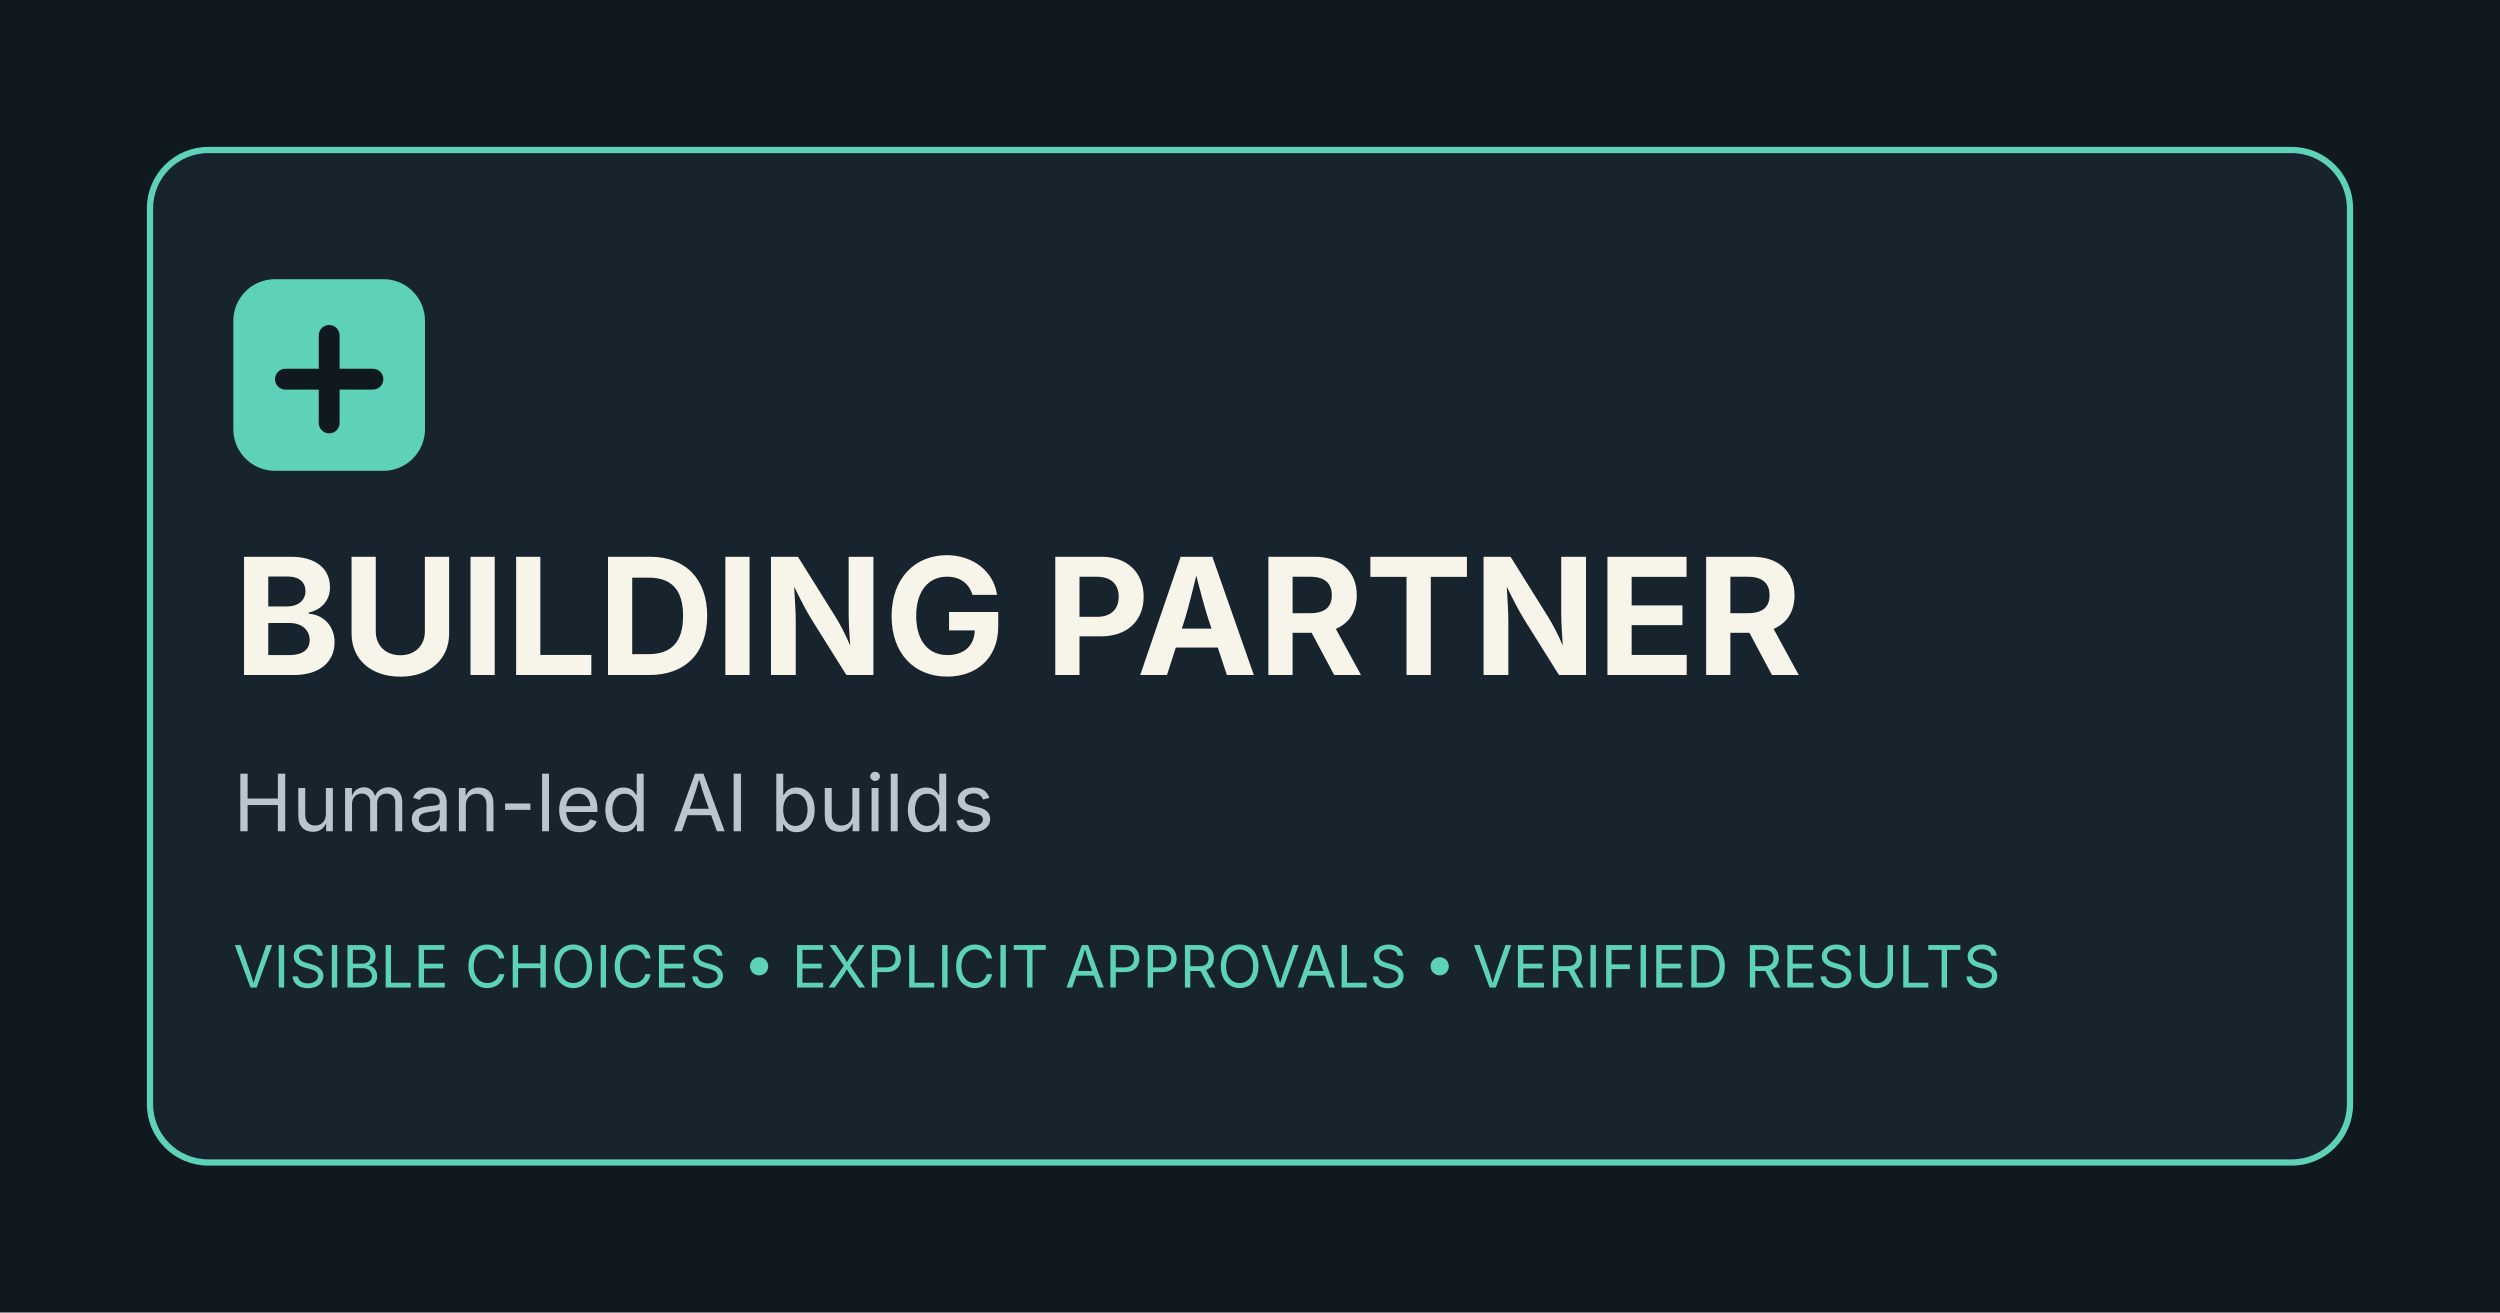
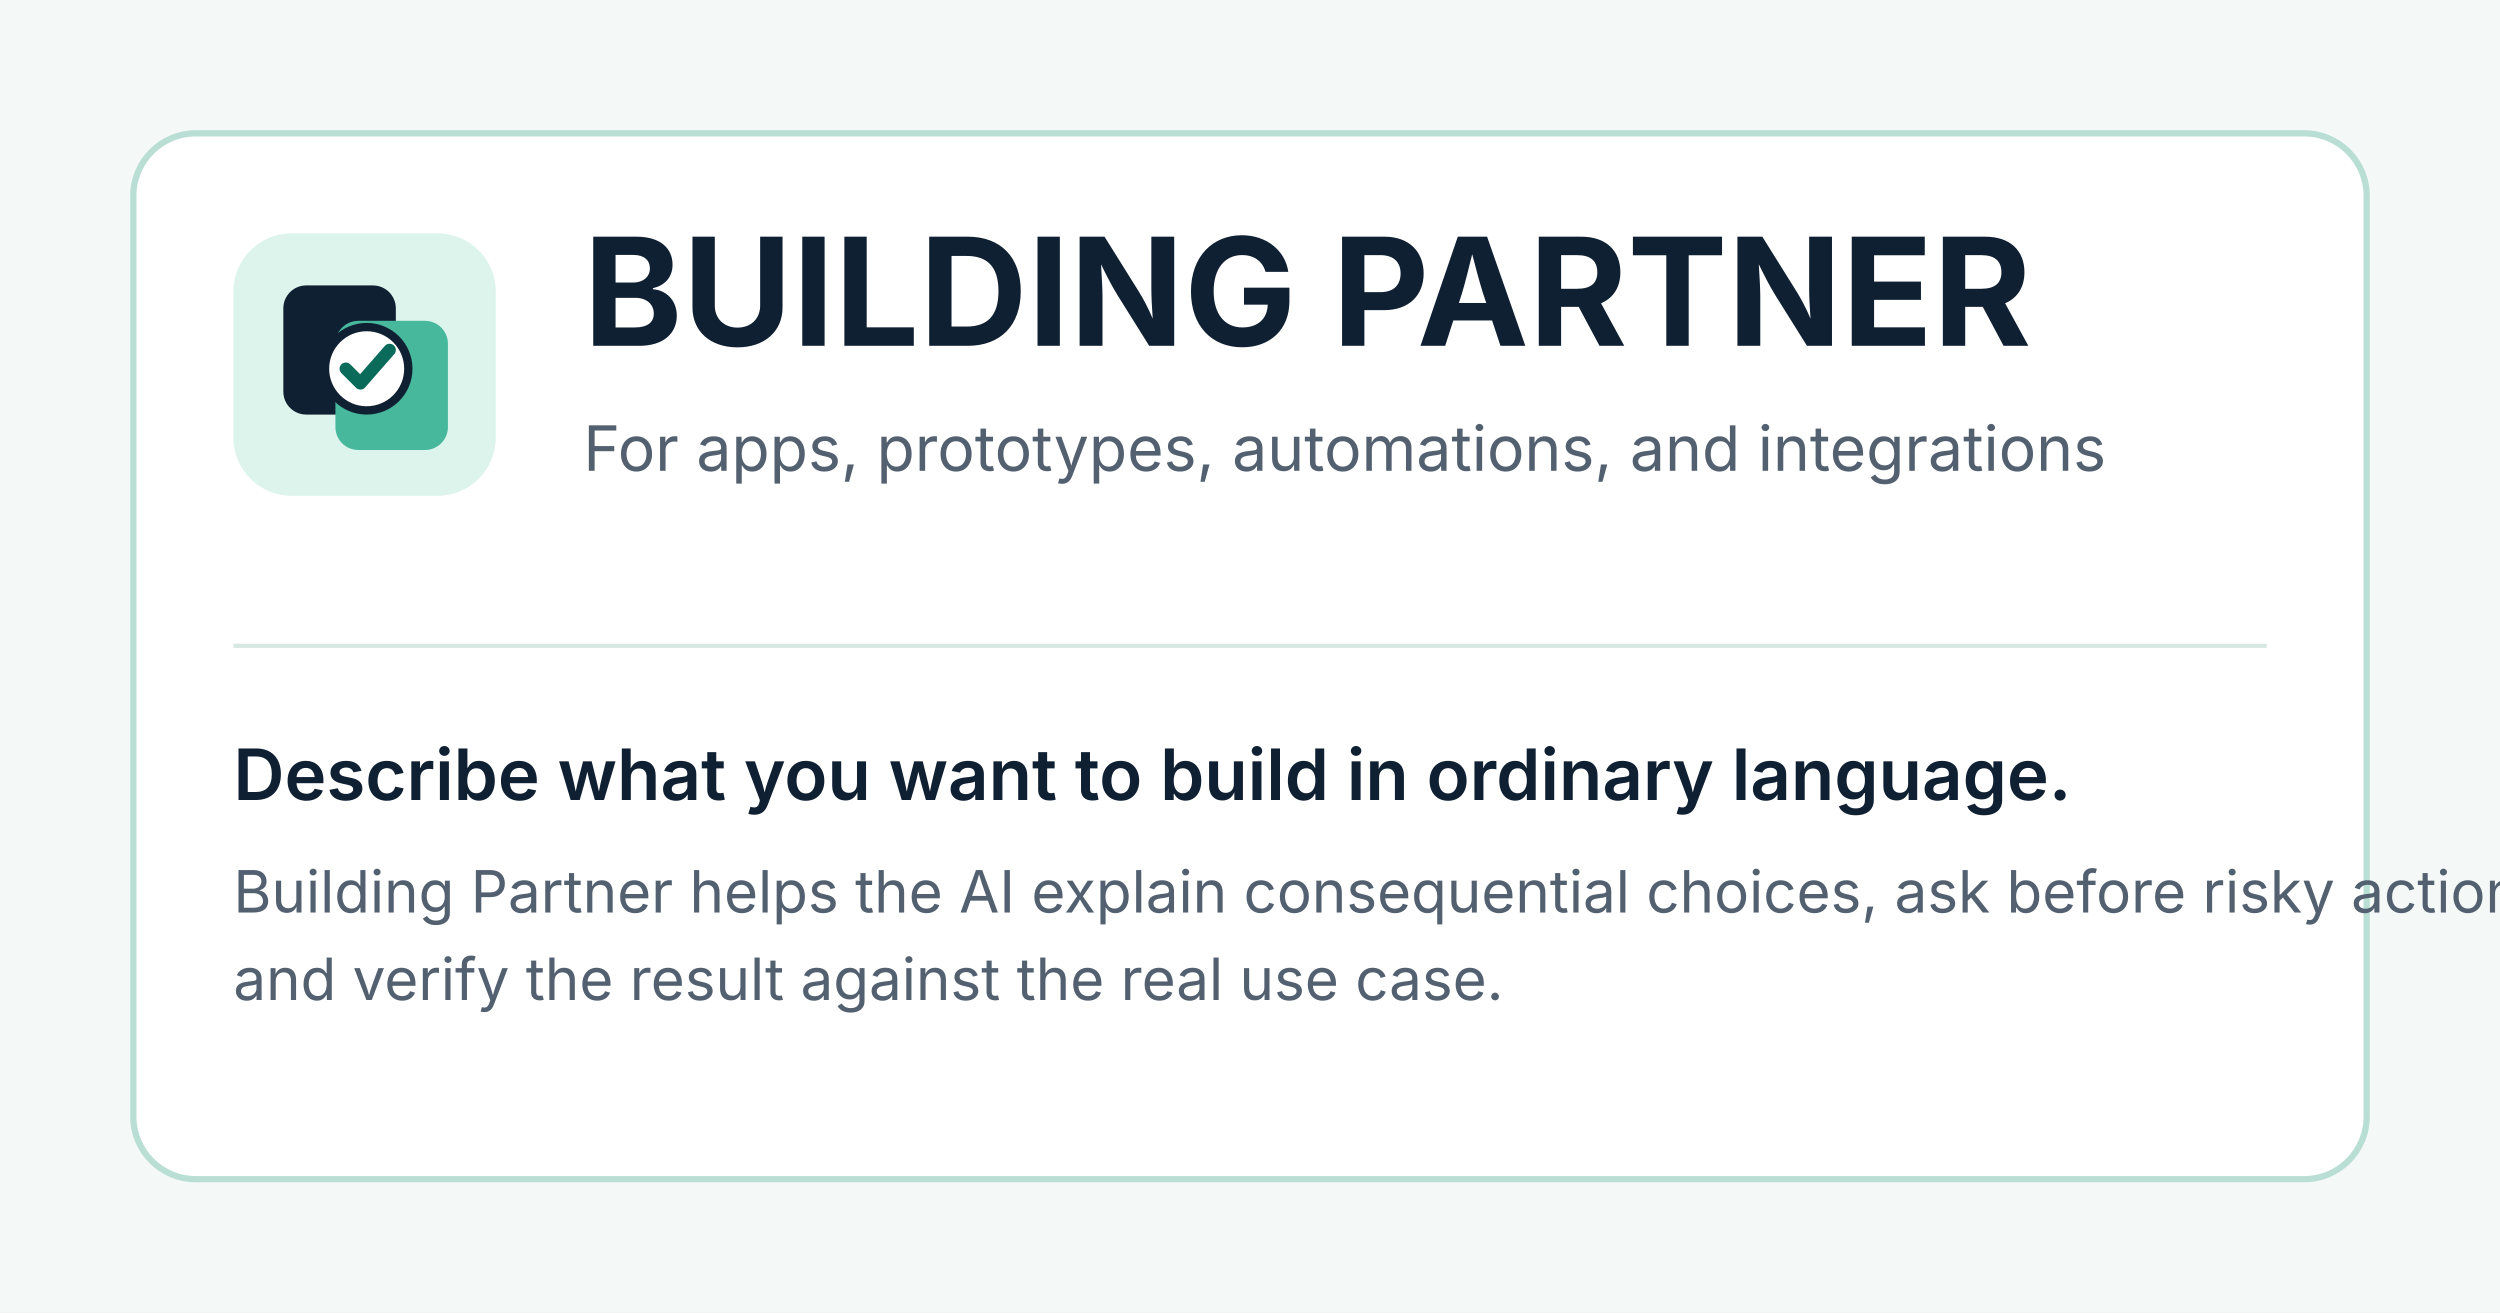
<svg xmlns="http://www.w3.org/2000/svg" width="1200" height="630" viewBox="0 0 1200 630" role="img" aria-labelledby="title desc">
-   <rect width="1200" height="630" fill="#101820" />
-   <rect x="72" y="72" width="1056" height="486" rx="28" fill="#17232d" stroke="#5ed2b8" stroke-width="3" />
-   <g transform="translate(112 134)">
-     <rect x="0" y="0" width="92" height="92" rx="20" fill="#5ed2b8" />
-     <path d="M25 48h42M46 27v42" stroke="#101820" stroke-width="10" stroke-linecap="round" />
-     <text x="0" y="190" fill="#f7f4ea" font-family="Inter, Arial, sans-serif" font-size="78" font-weight="700">BUILDING PARTNER</text>
-     <text x="0" y="265" fill="#b8c7cf" font-family="Inter, Arial, sans-serif" font-size="38">Human-led AI builds</text>
-     <text x="0" y="340" fill="#5ed2b8" font-family="Inter, Arial, sans-serif" font-size="28">VISIBLE CHOICES  •  EXPLICIT APPROVALS  •  VERIFIED RESULTS</text>
+   <rect width="1200" height="630" fill="#F4F8F6" />
+   <rect x="64" y="64" width="1072" height="502" rx="30" fill="#FFFFFF" stroke="#B9DED4" stroke-width="3" />
+   <g transform="translate(112 112)">
+     <rect width="126" height="126" rx="28" fill="#DDF4ED" />
+     <rect x="24" y="25" width="54" height="62" rx="11" fill="#102033" />
+     <rect x="49" y="42" width="54" height="62" rx="11" fill="#48B89D" />
+     <circle cx="64" cy="65" r="20" fill="#FFFFFF" stroke="#102033" stroke-width="4" />
+     <path d="M54 65l7 7 14-16" fill="none" stroke="#0B6B5B" stroke-width="6" stroke-linecap="round" stroke-linejoin="round" />
  </g>
+   <text x="280" y="166" fill="#102033" font-family="Inter, Arial, sans-serif" font-size="72" font-weight="700">BUILDING PARTNER</text>
+   <text x="280" y="226" fill="#526070" font-family="Inter, Arial, sans-serif" font-size="30">For apps, prototypes, automations, and integrations</text>
+   <line x1="112" y1="310" x2="1088" y2="310" stroke="#D7E7E1" stroke-width="2" />
+   <text x="112" y="384" fill="#102033" font-family="Inter, Arial, sans-serif" font-size="34" font-weight="600">Describe what you want to build in ordinary language.</text>
+   <text x="112" y="438" fill="#526070" font-family="Inter, Arial, sans-serif" font-size="28">Building Partner helps the AI explain consequential choices, ask before risky actions,</text>
+   <text x="112" y="480" fill="#526070" font-family="Inter, Arial, sans-serif" font-size="28">and verify the result against the real use case.</text>
</svg>
